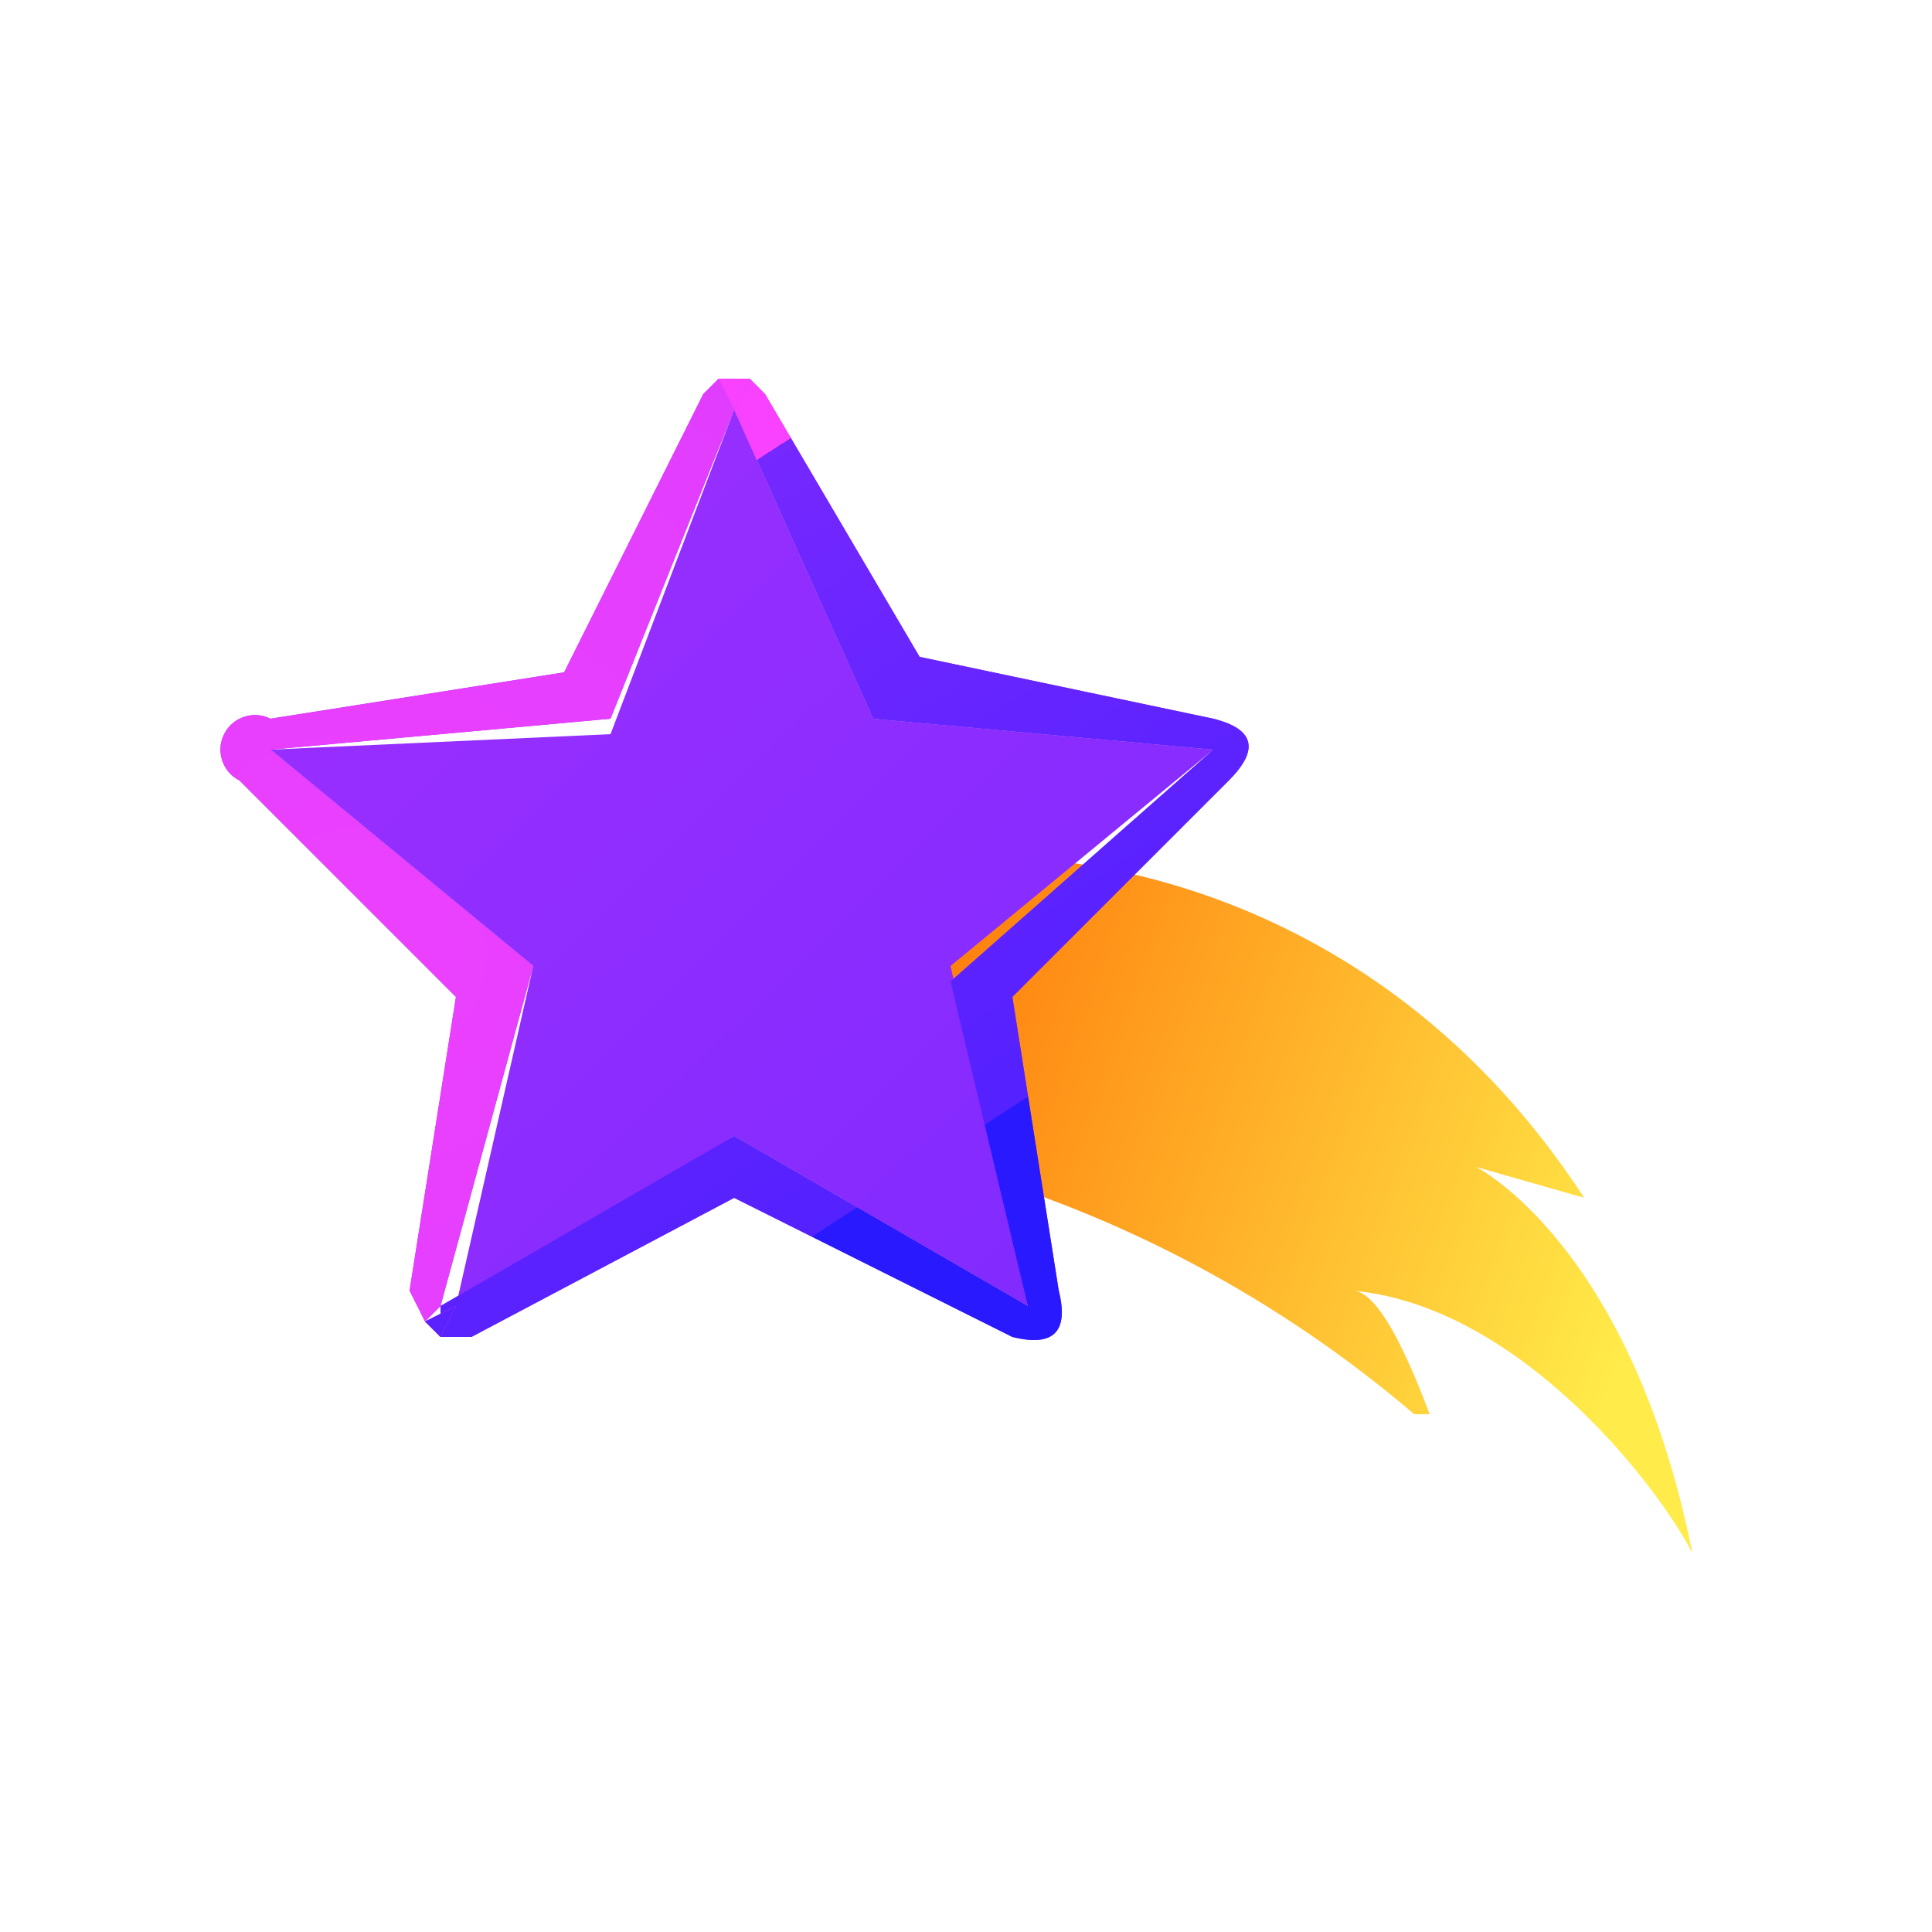
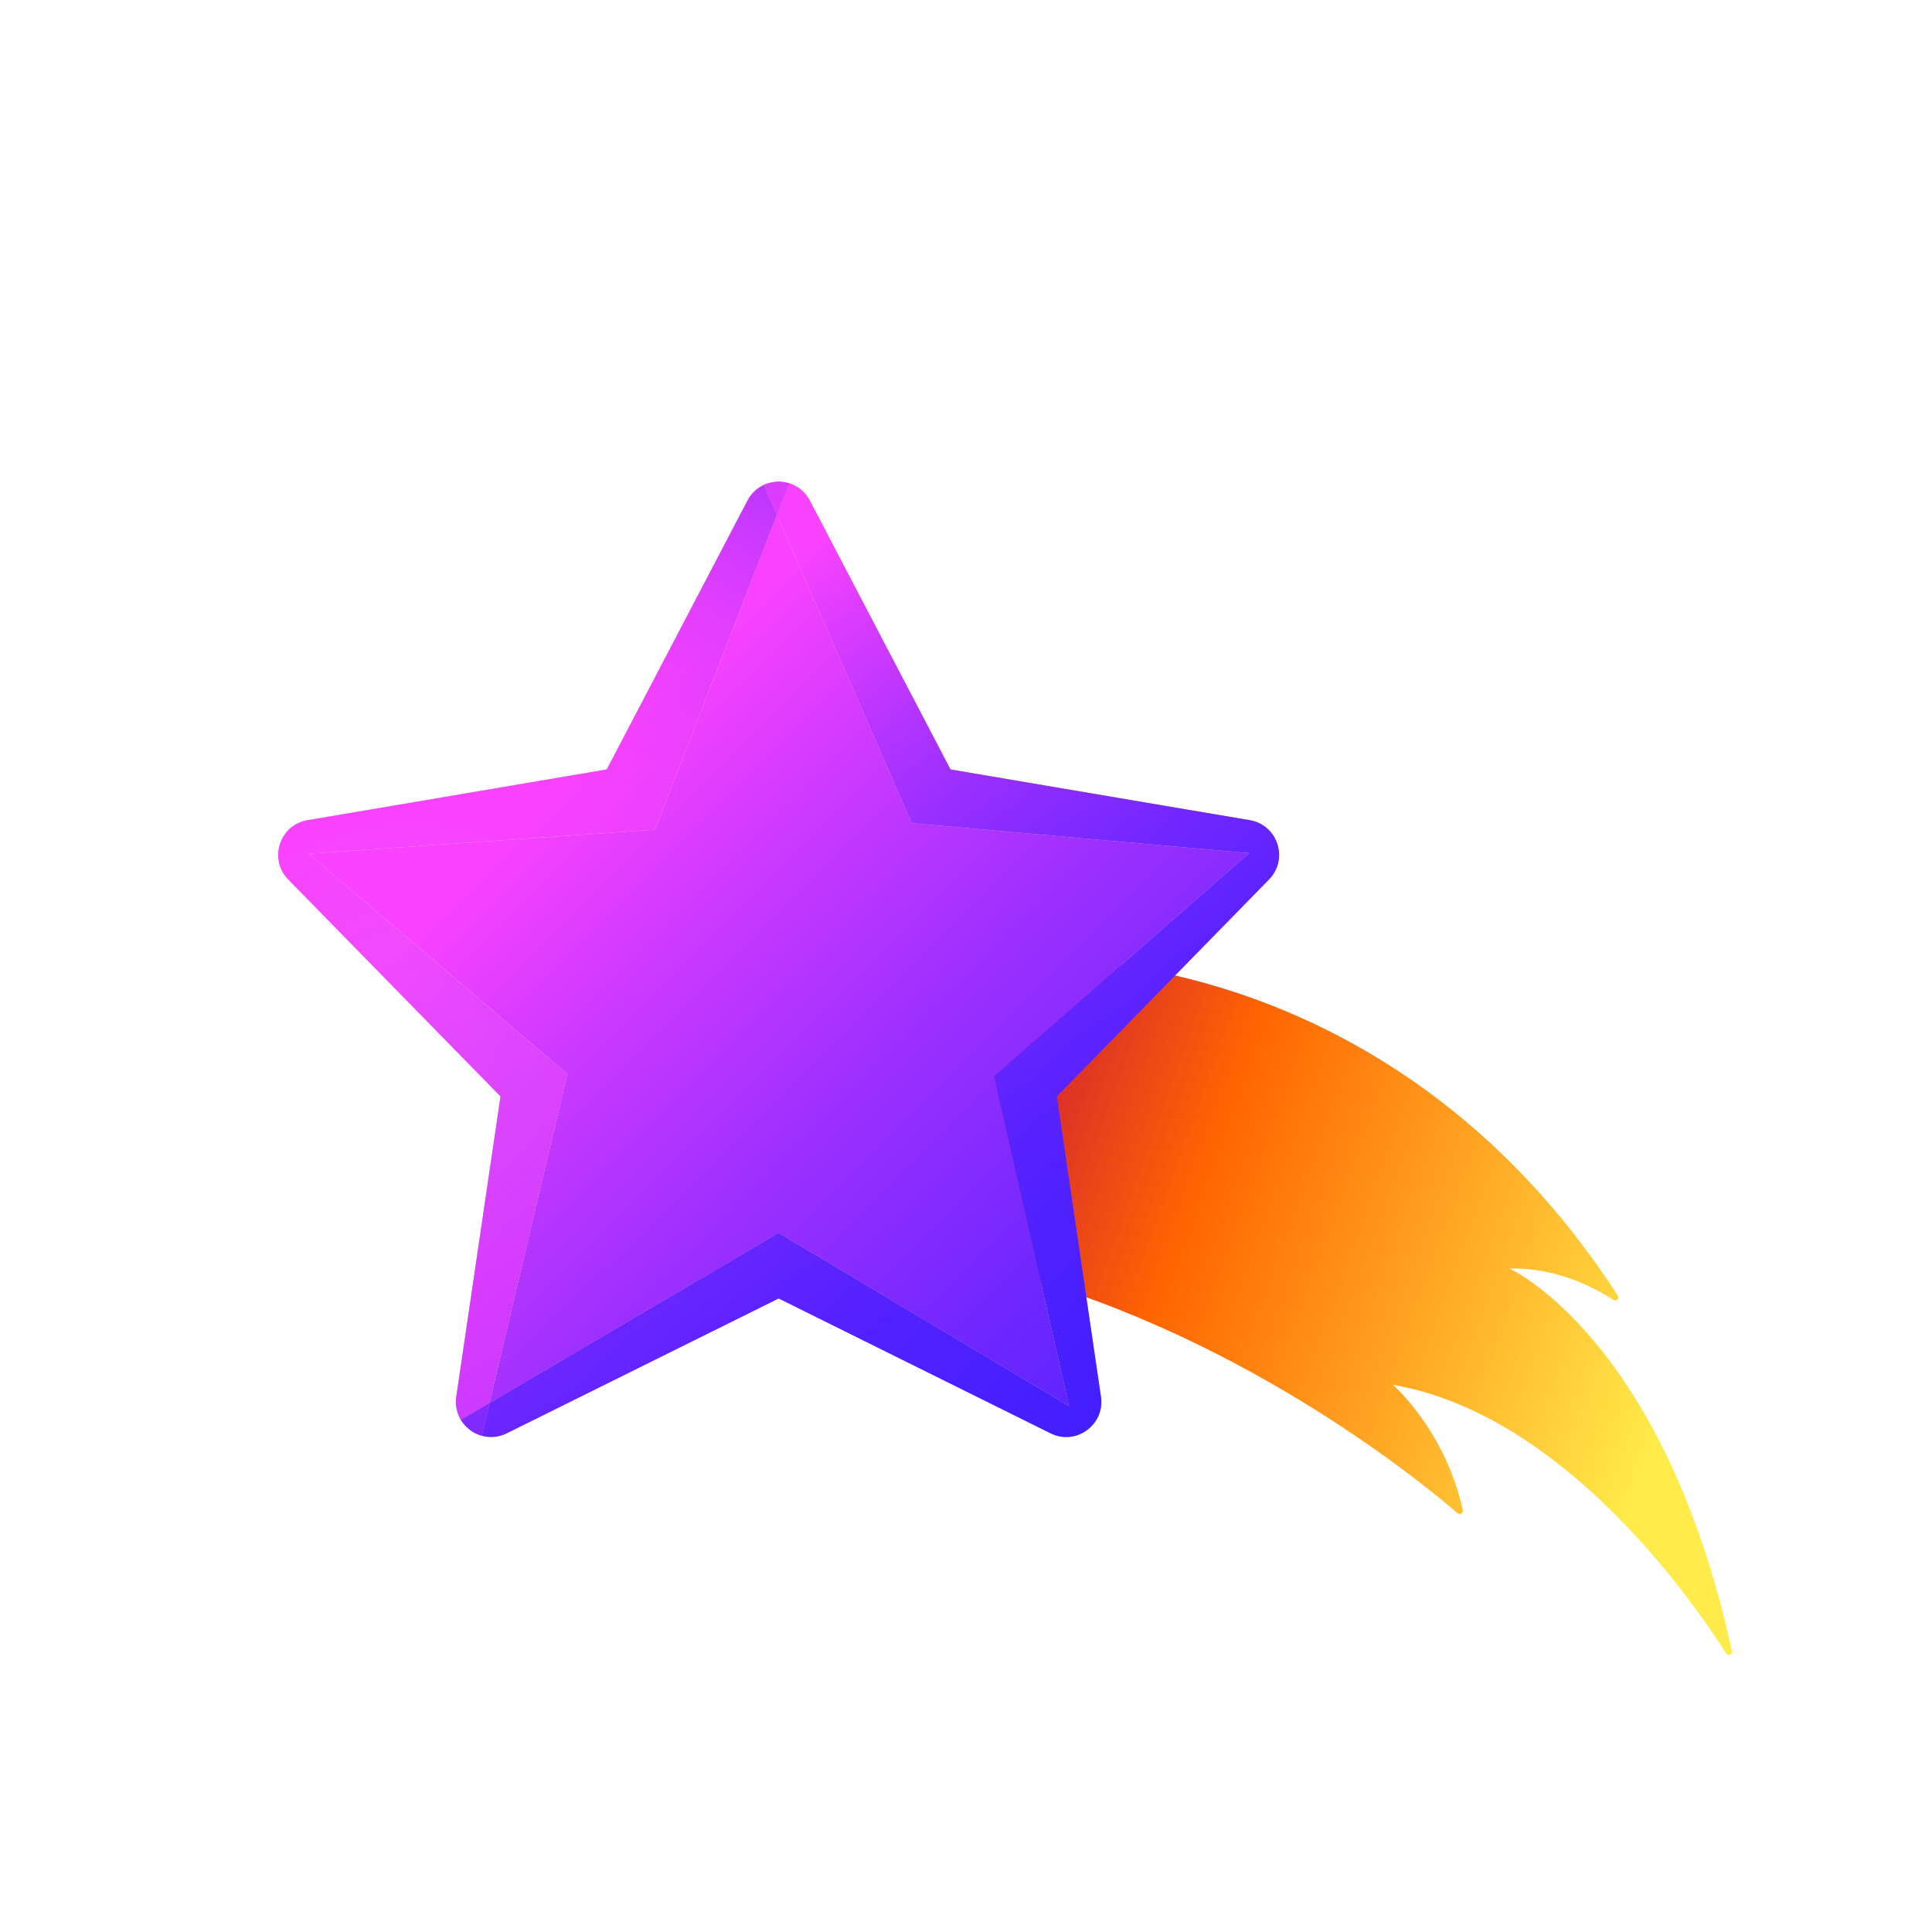
<svg xmlns="http://www.w3.org/2000/svg" width="100" height="100" fill="none" viewBox="0 0 100 100">
-   <path fill="url(#a)" d="M52 43s23-1 38 22l-7-2s10 5 14 25c-2-4-11-16-22-17q2 0 5 8h-1a79 79 0 0 0-30-16c-10-2 3-20 3-20" transform="matrix(.8 0 0 .8 10 10)" />
-   <path fill="url(#b)" d="m5 36 17 14-5 22 18-11 19 11-5-22 17-14-22-2-9-20-8 21z" transform="matrix(.8 0 0 .8 10 10)" />
-   <path fill="url(#c)" d="M22 50 5 36l22-2 8-20-1-2-1 1-9 18-19 3a2 2 0 0 0-2 4l14 14-3 19 1 2 1-1z" transform="matrix(.8 0 0 .8 10 10)" />
-   <path fill="url(#d)" d="M22 50 5 36l22-2 8-20-1-2-1 1-9 18-19 3a2 2 0 0 0-2 4l14 14-3 19 1 2 1-1z" transform="matrix(.8 0 0 .8 10 10)" />
-   <path fill="url(#e)" d="m66 34-19-4-10-17-1-1-1 2 9 20 22 2-17 15 5 21-19-11-19 11v2h2l17-9 18 9q4 1 3-3l-3-19 14-14q3-3-1-4" transform="matrix(.8 0 0 .8 10 10)" />
-   <path fill="url(#f)" d="m66 34-19-4-10-17-1-1-1 2 9 20 22 2-17 15 5 21-19-11-19 11v2h2l17-9 18 9q4 1 3-3l-3-19 14-14q3-3-1-4" transform="matrix(.8 0 0 .8 10 10)" />
-   <path fill="url(#g)" d="M36 12h-2l1 2z" transform="matrix(.8 0 0 .8 10 10)" />
-   <path fill="url(#h)" d="M36 12h-2l1 2z" transform="matrix(.8 0 0 .8 10 10)" />
-   <path fill="url(#i)" d="M36 12h-2l1 2z" transform="matrix(.8 0 0 .8 10 10)" />
-   <path fill="url(#j)" d="m15 73 1 1 1-2z" transform="matrix(.8 0 0 .8 10 10)" />
-   <path fill="url(#k)" d="m15 73 1 1 1-2z" transform="matrix(.8 0 0 .8 10 10)" />
-   <path fill="url(#l)" d="m15 73 1 1 1-2z" transform="matrix(.8 0 0 .8 10 10)" />
+   <path fill="url(#a)" d="M53.605 49.667s18.183-1.053 30.133 17.393c.094.145-.078.323-.223.228-.996-.648-2.998-1.702-5.378-1.625 0 0 7.972 3.596 11.504 19.796.038.176-.198.275-.295.123-1.805-2.841-8.454-12.379-17.252-13.906 0 0 2.707 2.337 3.62 6.49.032.152-.149.262-.266.16C73.493 76.64 63.773 68.68 51.107 65.6c-7.768-1.89 2.498-15.932 2.498-15.932Z" />
+   <path fill="url(#b)" d="m15.98 44.188 13.383 11.401-4.03 17.032 14.97-8.806 15.032 8.966-3.882-17.067L64.66 44.158l-17.466-1.552-6.978-15.95-6.318 16.285z" />
+   <path fill="url(#c)" d="M29.362 55.589 15.98 44.187l17.918-1.246 6.318-16.286-.681-1.555a1.8 1.8 0 0 0-.845.808l-7.284 13.919-15.49 2.627c-1.447.245-2.023 2.017-.996 3.067L25.906 56.75l-2.288 15.542c-.066.447.031.86.235 1.198l1.479-.87z" />
+   <path fill="url(#d)" d="M29.362 55.589 15.98 44.187l17.918-1.246 6.318-16.286-.681-1.555a1.8 1.8 0 0 0-.845.808l-7.284 13.919-15.49 2.627c-1.447.245-2.023 2.017-.996 3.067L25.906 56.75l-2.288 15.542c-.066.447.031.86.235 1.198l1.479-.87z" opacity=".5" />
+   <path fill="url(#e)" d="m64.688 42.453-15.49-2.626-7.284-13.92a1.8 1.8 0 0 0-1.063-.891l-.636 1.64 6.978 15.949 17.466 1.552-13.207 11.556 3.882 17.067-15.032-8.966-14.97 8.806-.4 1.692a1.8 1.8 0 0 0 1.295-.124l14.075-6.98 14.075 6.98c1.316.652 2.822-.443 2.608-1.896L54.699 56.75l10.986-11.23c1.027-1.05.452-2.82-.996-3.067Z" />
+   <path fill="url(#f)" d="m64.688 42.453-15.49-2.626-7.284-13.92a1.8 1.8 0 0 0-1.063-.891l-.636 1.64 6.978 15.949 17.466 1.552-13.207 11.556 3.882 17.067-15.032-8.966-14.97 8.806-.4 1.692a1.8 1.8 0 0 0 1.295-.124l14.075-6.98 14.075 6.98c1.316.652 2.822-.443 2.608-1.896L54.699 56.75l10.986-11.23c1.027-1.05.452-2.82-.996-3.067Z" opacity=".5" />
+   <path fill="url(#g)" d="M40.852 25.017a1.85 1.85 0 0 0-1.317.084l.68 1.555.637-1.64Z" />
+   <path fill="url(#h)" d="M40.852 25.017a1.85 1.85 0 0 0-1.317.084l.68 1.555.637-1.64Z" opacity=".5" />
+   <path fill="url(#i)" d="M40.852 25.017a1.85 1.85 0 0 0-1.317.084l.68 1.555.637-1.64Z" opacity=".5" />
+   <path fill="url(#j)" d="M23.854 73.49c.24.4.63.697 1.078.823l.4-1.692-1.479.87Z" />
+   <path fill="url(#k)" d="M23.854 73.49c.24.4.63.697 1.078.823l.4-1.692-1.479.87Z" opacity=".5" />
+   <path fill="url(#l)" d="M23.854 73.49c.24.4.63.697 1.078.823l.4-1.692-1.479.87Z" opacity=".5" />
  <defs>
-     <linearGradient id="a" x1="94" x2="36" y1="71" y2="50" gradientUnits="userSpaceOnUse">
+     <linearGradient id="a" x1="86.609" x2="41.068" y1="72.113" y2="55.52" gradientUnits="userSpaceOnUse">
      <stop stop-color="#ffeb49" />
-       <stop offset="1" stop-color="#f60" />
-       <stop offset="1" stop-color="#d22232" />
-       <stop offset="1" stop-color="#be0449" />
+       <stop offset=".548" stop-color="#f60" />
+       <stop offset=".781" stop-color="#d22232" />
+       <stop offset=".902" stop-color="#be0449" />
    </linearGradient>
-     <linearGradient id="b" x1="10" x2="90" y1="22" y2="103" gradientUnits="userSpaceOnUse">
-       <stop offset="0" stop-color="#f942ff" />
-       <stop offset="0" stop-color="#cb39ff" />
-       <stop offset="0" stop-color="#9a2fff" />
-       <stop offset="1" stop-color="#7127ff" />
-       <stop offset="1" stop-color="#5221ff" />
-       <stop offset="1" stop-color="#3b1dff" />
-       <stop offset="1" stop-color="#2e1aff" />
+     <linearGradient id="b" x1="20.125" x2="83.89" y1="33.409" y2="97.453" gradientUnits="userSpaceOnUse">
+       <stop offset=".127" stop-color="#f942ff" />
+       <stop offset=".24" stop-color="#cb39ff" />
+       <stop offset=".376" stop-color="#9a2fff" />
+       <stop offset=".512" stop-color="#7127ff" />
+       <stop offset=".644" stop-color="#5221ff" />
+       <stop offset=".772" stop-color="#3b1dff" />
+       <stop offset=".893" stop-color="#2e1aff" />
      <stop offset="1" stop-color="#2919ff" />
    </linearGradient>
-     <linearGradient id="c" x1="10" x2="90" y1="22" y2="103" gradientUnits="userSpaceOnUse">
-       <stop offset="0" stop-color="#f942ff" />
-       <stop offset="0" stop-color="#cb39ff" />
-       <stop offset="0" stop-color="#9a2fff" />
-       <stop offset="1" stop-color="#7127ff" />
-       <stop offset="1" stop-color="#5221ff" />
-       <stop offset="1" stop-color="#3b1dff" />
-       <stop offset="1" stop-color="#2e1aff" />
+     <linearGradient id="c" x1="17.991" x2="81.756" y1="35.532" y2="99.576" gradientUnits="userSpaceOnUse">
+       <stop offset=".127" stop-color="#f942ff" />
+       <stop offset=".24" stop-color="#cb39ff" />
+       <stop offset=".376" stop-color="#9a2fff" />
+       <stop offset=".512" stop-color="#7127ff" />
+       <stop offset=".644" stop-color="#5221ff" />
+       <stop offset=".772" stop-color="#3b1dff" />
+       <stop offset=".893" stop-color="#2e1aff" />
      <stop offset="1" stop-color="#2919ff" />
    </linearGradient>
-     <linearGradient id="e" x1="28" x2="108" y1="5" y2="85" gradientUnits="userSpaceOnUse">
-       <stop offset="0" stop-color="#f942ff" />
-       <stop offset="0" stop-color="#cb39ff" />
-       <stop offset="0" stop-color="#9a2fff" />
-       <stop offset="1" stop-color="#7127ff" />
-       <stop offset="1" stop-color="#5221ff" />
-       <stop offset="1" stop-color="#3b1dff" />
-       <stop offset="1" stop-color="#2e1aff" />
+     <linearGradient id="e" x1="20.154" x2="83.92" y1="33.378" y2="97.422" gradientUnits="userSpaceOnUse">
+       <stop offset=".127" stop-color="#f942ff" />
+       <stop offset=".24" stop-color="#cb39ff" />
+       <stop offset=".376" stop-color="#9a2fff" />
+       <stop offset=".512" stop-color="#7127ff" />
+       <stop offset=".644" stop-color="#5221ff" />
+       <stop offset=".772" stop-color="#3b1dff" />
+       <stop offset=".893" stop-color="#2e1aff" />
      <stop offset="1" stop-color="#2919ff" />
    </linearGradient>
-     <linearGradient id="f" x1="23" x2="47" y1="26" y2="63" gradientUnits="userSpaceOnUse">
+     <linearGradient id="f" x1="30.368" x2="49.816" y1="36.203" y2="65.375" gradientUnits="userSpaceOnUse">
      <stop offset="0" stop-color="#f942ff" />
-       <stop offset="0" stop-color="#d33aff" />
-       <stop offset="0" stop-color="#9f30ff" />
-       <stop offset="0" stop-color="#7528ff" />
-       <stop offset="1" stop-color="#5421ff" />
-       <stop offset="1" stop-color="#3c1dff" />
-       <stop offset="1" stop-color="#2e1aff" />
+       <stop offset=".11" stop-color="#d33aff" />
+       <stop offset=".275" stop-color="#9f30ff" />
+       <stop offset=".437" stop-color="#7528ff" />
+       <stop offset=".594" stop-color="#5421ff" />
+       <stop offset=".743" stop-color="#3c1dff" />
+       <stop offset=".882" stop-color="#2e1aff" />
      <stop offset="1" stop-color="#2919ff" />
    </linearGradient>
-     <linearGradient id="g" x1="28" x2="108" y1="5" y2="85" gradientUnits="userSpaceOnUse">
-       <stop offset="0" stop-color="#f942ff" />
-       <stop offset="0" stop-color="#cb39ff" />
-       <stop offset="0" stop-color="#9a2fff" />
-       <stop offset="1" stop-color="#7127ff" />
-       <stop offset="1" stop-color="#5221ff" />
-       <stop offset="1" stop-color="#3b1dff" />
-       <stop offset="1" stop-color="#2e1aff" />
+     <linearGradient id="g" x1="34.16" x2="97.926" y1="19.435" y2="83.479" gradientUnits="userSpaceOnUse">
+       <stop offset=".127" stop-color="#f942ff" />
+       <stop offset=".24" stop-color="#cb39ff" />
+       <stop offset=".376" stop-color="#9a2fff" />
+       <stop offset=".512" stop-color="#7127ff" />
+       <stop offset=".644" stop-color="#5221ff" />
+       <stop offset=".772" stop-color="#3b1dff" />
+       <stop offset=".893" stop-color="#2e1aff" />
      <stop offset="1" stop-color="#2919ff" />
    </linearGradient>
-     <linearGradient id="i" x1="38" x2="62" y1="16" y2="53" gradientUnits="userSpaceOnUse">
+     <linearGradient id="i" x1="42.191" x2="61.639" y1="28.323" y2="57.495" gradientUnits="userSpaceOnUse">
      <stop offset="0" stop-color="#f942ff" />
-       <stop offset="0" stop-color="#d33aff" />
-       <stop offset="0" stop-color="#9f30ff" />
-       <stop offset="0" stop-color="#7528ff" />
-       <stop offset="1" stop-color="#5421ff" />
-       <stop offset="1" stop-color="#3c1dff" />
-       <stop offset="1" stop-color="#2e1aff" />
+       <stop offset=".11" stop-color="#d33aff" />
+       <stop offset=".275" stop-color="#9f30ff" />
+       <stop offset=".437" stop-color="#7528ff" />
+       <stop offset=".594" stop-color="#5421ff" />
+       <stop offset=".743" stop-color="#3c1dff" />
+       <stop offset=".882" stop-color="#2e1aff" />
      <stop offset="1" stop-color="#2919ff" />
    </linearGradient>
-     <linearGradient id="j" x1="-12" x2="68" y1="44" y2="125" gradientUnits="userSpaceOnUse">
-       <stop offset="0" stop-color="#f942ff" />
-       <stop offset="0" stop-color="#cb39ff" />
-       <stop offset="0" stop-color="#9a2fff" />
-       <stop offset="1" stop-color="#7127ff" />
-       <stop offset="1" stop-color="#5221ff" />
-       <stop offset="1" stop-color="#3b1dff" />
-       <stop offset="1" stop-color="#2e1aff" />
+     <linearGradient id="j" x1="2.526" x2="66.292" y1="50.931" y2="114.975" gradientUnits="userSpaceOnUse">
+       <stop offset=".127" stop-color="#f942ff" />
+       <stop offset=".24" stop-color="#cb39ff" />
+       <stop offset=".376" stop-color="#9a2fff" />
+       <stop offset=".512" stop-color="#7127ff" />
+       <stop offset=".644" stop-color="#5221ff" />
+       <stop offset=".772" stop-color="#3b1dff" />
+       <stop offset=".893" stop-color="#2e1aff" />
      <stop offset="1" stop-color="#2919ff" />
    </linearGradient>
-     <linearGradient id="l" x1="-4" x2="21" y1="44" y2="80" gradientUnits="userSpaceOnUse">
+     <linearGradient id="l" x1="9.361" x2="28.809" y1="50.209" y2="79.382" gradientUnits="userSpaceOnUse">
      <stop offset="0" stop-color="#f942ff" />
-       <stop offset="0" stop-color="#d33aff" />
-       <stop offset="0" stop-color="#9f30ff" />
-       <stop offset="0" stop-color="#7528ff" />
-       <stop offset="1" stop-color="#5421ff" />
-       <stop offset="1" stop-color="#3c1dff" />
-       <stop offset="1" stop-color="#2e1aff" />
+       <stop offset=".11" stop-color="#d33aff" />
+       <stop offset=".275" stop-color="#9f30ff" />
+       <stop offset=".437" stop-color="#7528ff" />
+       <stop offset=".594" stop-color="#5421ff" />
+       <stop offset=".743" stop-color="#3c1dff" />
+       <stop offset=".882" stop-color="#2e1aff" />
      <stop offset="1" stop-color="#2919ff" />
    </linearGradient>
-     <radialGradient id="d" cx="0" cy="0" r="1" gradientTransform="matrix(63.9273 0 0 63.9272 11 49)" gradientUnits="userSpaceOnUse">
+     <radialGradient id="d" cx="0" cy="0" r="1" gradientTransform="translate(21.223 54.623)scale(50.873)" gradientUnits="userSpaceOnUse">
      <stop stop-color="#e552fd" />
-       <stop offset="0" stop-color="#e850fd" />
-       <stop offset="0" stop-color="#f248fe" />
-       <stop offset="0" stop-color="#f942ff" />
-       <stop offset="0" stop-color="#f641ff" />
-       <stop offset="0" stop-color="#ec40ff" />
-       <stop offset="1" stop-color="#dc3cff" />
-       <stop offset="1" stop-color="#c538ff" />
-       <stop offset="1" stop-color="#a832ff" />
-       <stop offset="1" stop-color="#832bff" />
-       <stop offset="1" stop-color="#5922ff" />
-       <stop offset="1" stop-color="#2919ff" />
+       <stop offset=".114" stop-color="#e850fd" />
+       <stop offset=".201" stop-color="#f248fe" />
+       <stop offset=".24" stop-color="#f942ff" />
+       <stop offset=".346" stop-color="#f641ff" />
+       <stop offset=".425" stop-color="#ec40ff" />
+       <stop offset=".496" stop-color="#dc3cff" />
+       <stop offset=".563" stop-color="#c538ff" />
+       <stop offset=".625" stop-color="#a832ff" />
+       <stop offset=".685" stop-color="#832bff" />
+       <stop offset=".742" stop-color="#5922ff" />
+       <stop offset=".797" stop-color="#2919ff" />
    </radialGradient>
-     <radialGradient id="h" cx="0" cy="0" r="1" gradientTransform="matrix(63.9273 0 0 63.9272 11 49)" gradientUnits="userSpaceOnUse">
+     <radialGradient id="h" cx="0" cy="0" r="1" gradientTransform="translate(21.224 54.623)scale(50.873)" gradientUnits="userSpaceOnUse">
      <stop stop-color="#e552fd" />
-       <stop offset="0" stop-color="#e850fd" />
-       <stop offset="0" stop-color="#f248fe" />
-       <stop offset="0" stop-color="#f942ff" />
-       <stop offset="0" stop-color="#f641ff" />
-       <stop offset="0" stop-color="#ec40ff" />
-       <stop offset="1" stop-color="#dc3cff" />
-       <stop offset="1" stop-color="#c538ff" />
-       <stop offset="1" stop-color="#a832ff" />
-       <stop offset="1" stop-color="#832bff" />
-       <stop offset="1" stop-color="#5922ff" />
-       <stop offset="1" stop-color="#2919ff" />
+       <stop offset=".114" stop-color="#e850fd" />
+       <stop offset=".201" stop-color="#f248fe" />
+       <stop offset=".24" stop-color="#f942ff" />
+       <stop offset=".346" stop-color="#f641ff" />
+       <stop offset=".425" stop-color="#ec40ff" />
+       <stop offset=".496" stop-color="#dc3cff" />
+       <stop offset=".563" stop-color="#c538ff" />
+       <stop offset=".625" stop-color="#a832ff" />
+       <stop offset=".685" stop-color="#832bff" />
+       <stop offset=".742" stop-color="#5922ff" />
+       <stop offset=".797" stop-color="#2919ff" />
    </radialGradient>
-     <radialGradient id="k" cx="0" cy="0" r="1" gradientTransform="matrix(63.9272 0 0 63.9273 11 49)" gradientUnits="userSpaceOnUse">
+     <radialGradient id="k" cx="0" cy="0" r="1" gradientTransform="matrix(50.873 0 0 50.8729 21.224 54.624)" gradientUnits="userSpaceOnUse">
      <stop stop-color="#e552fd" />
-       <stop offset="0" stop-color="#e850fd" />
-       <stop offset="0" stop-color="#f248fe" />
-       <stop offset="0" stop-color="#f942ff" />
-       <stop offset="0" stop-color="#f641ff" />
-       <stop offset="0" stop-color="#ec40ff" />
-       <stop offset="1" stop-color="#dc3cff" />
-       <stop offset="1" stop-color="#c538ff" />
-       <stop offset="1" stop-color="#a832ff" />
-       <stop offset="1" stop-color="#832bff" />
-       <stop offset="1" stop-color="#5922ff" />
-       <stop offset="1" stop-color="#2919ff" />
+       <stop offset=".114" stop-color="#e850fd" />
+       <stop offset=".201" stop-color="#f248fe" />
+       <stop offset=".24" stop-color="#f942ff" />
+       <stop offset=".346" stop-color="#f641ff" />
+       <stop offset=".425" stop-color="#ec40ff" />
+       <stop offset=".496" stop-color="#dc3cff" />
+       <stop offset=".563" stop-color="#c538ff" />
+       <stop offset=".625" stop-color="#a832ff" />
+       <stop offset=".685" stop-color="#832bff" />
+       <stop offset=".742" stop-color="#5922ff" />
+       <stop offset=".797" stop-color="#2919ff" />
    </radialGradient>
  </defs>
</svg>
